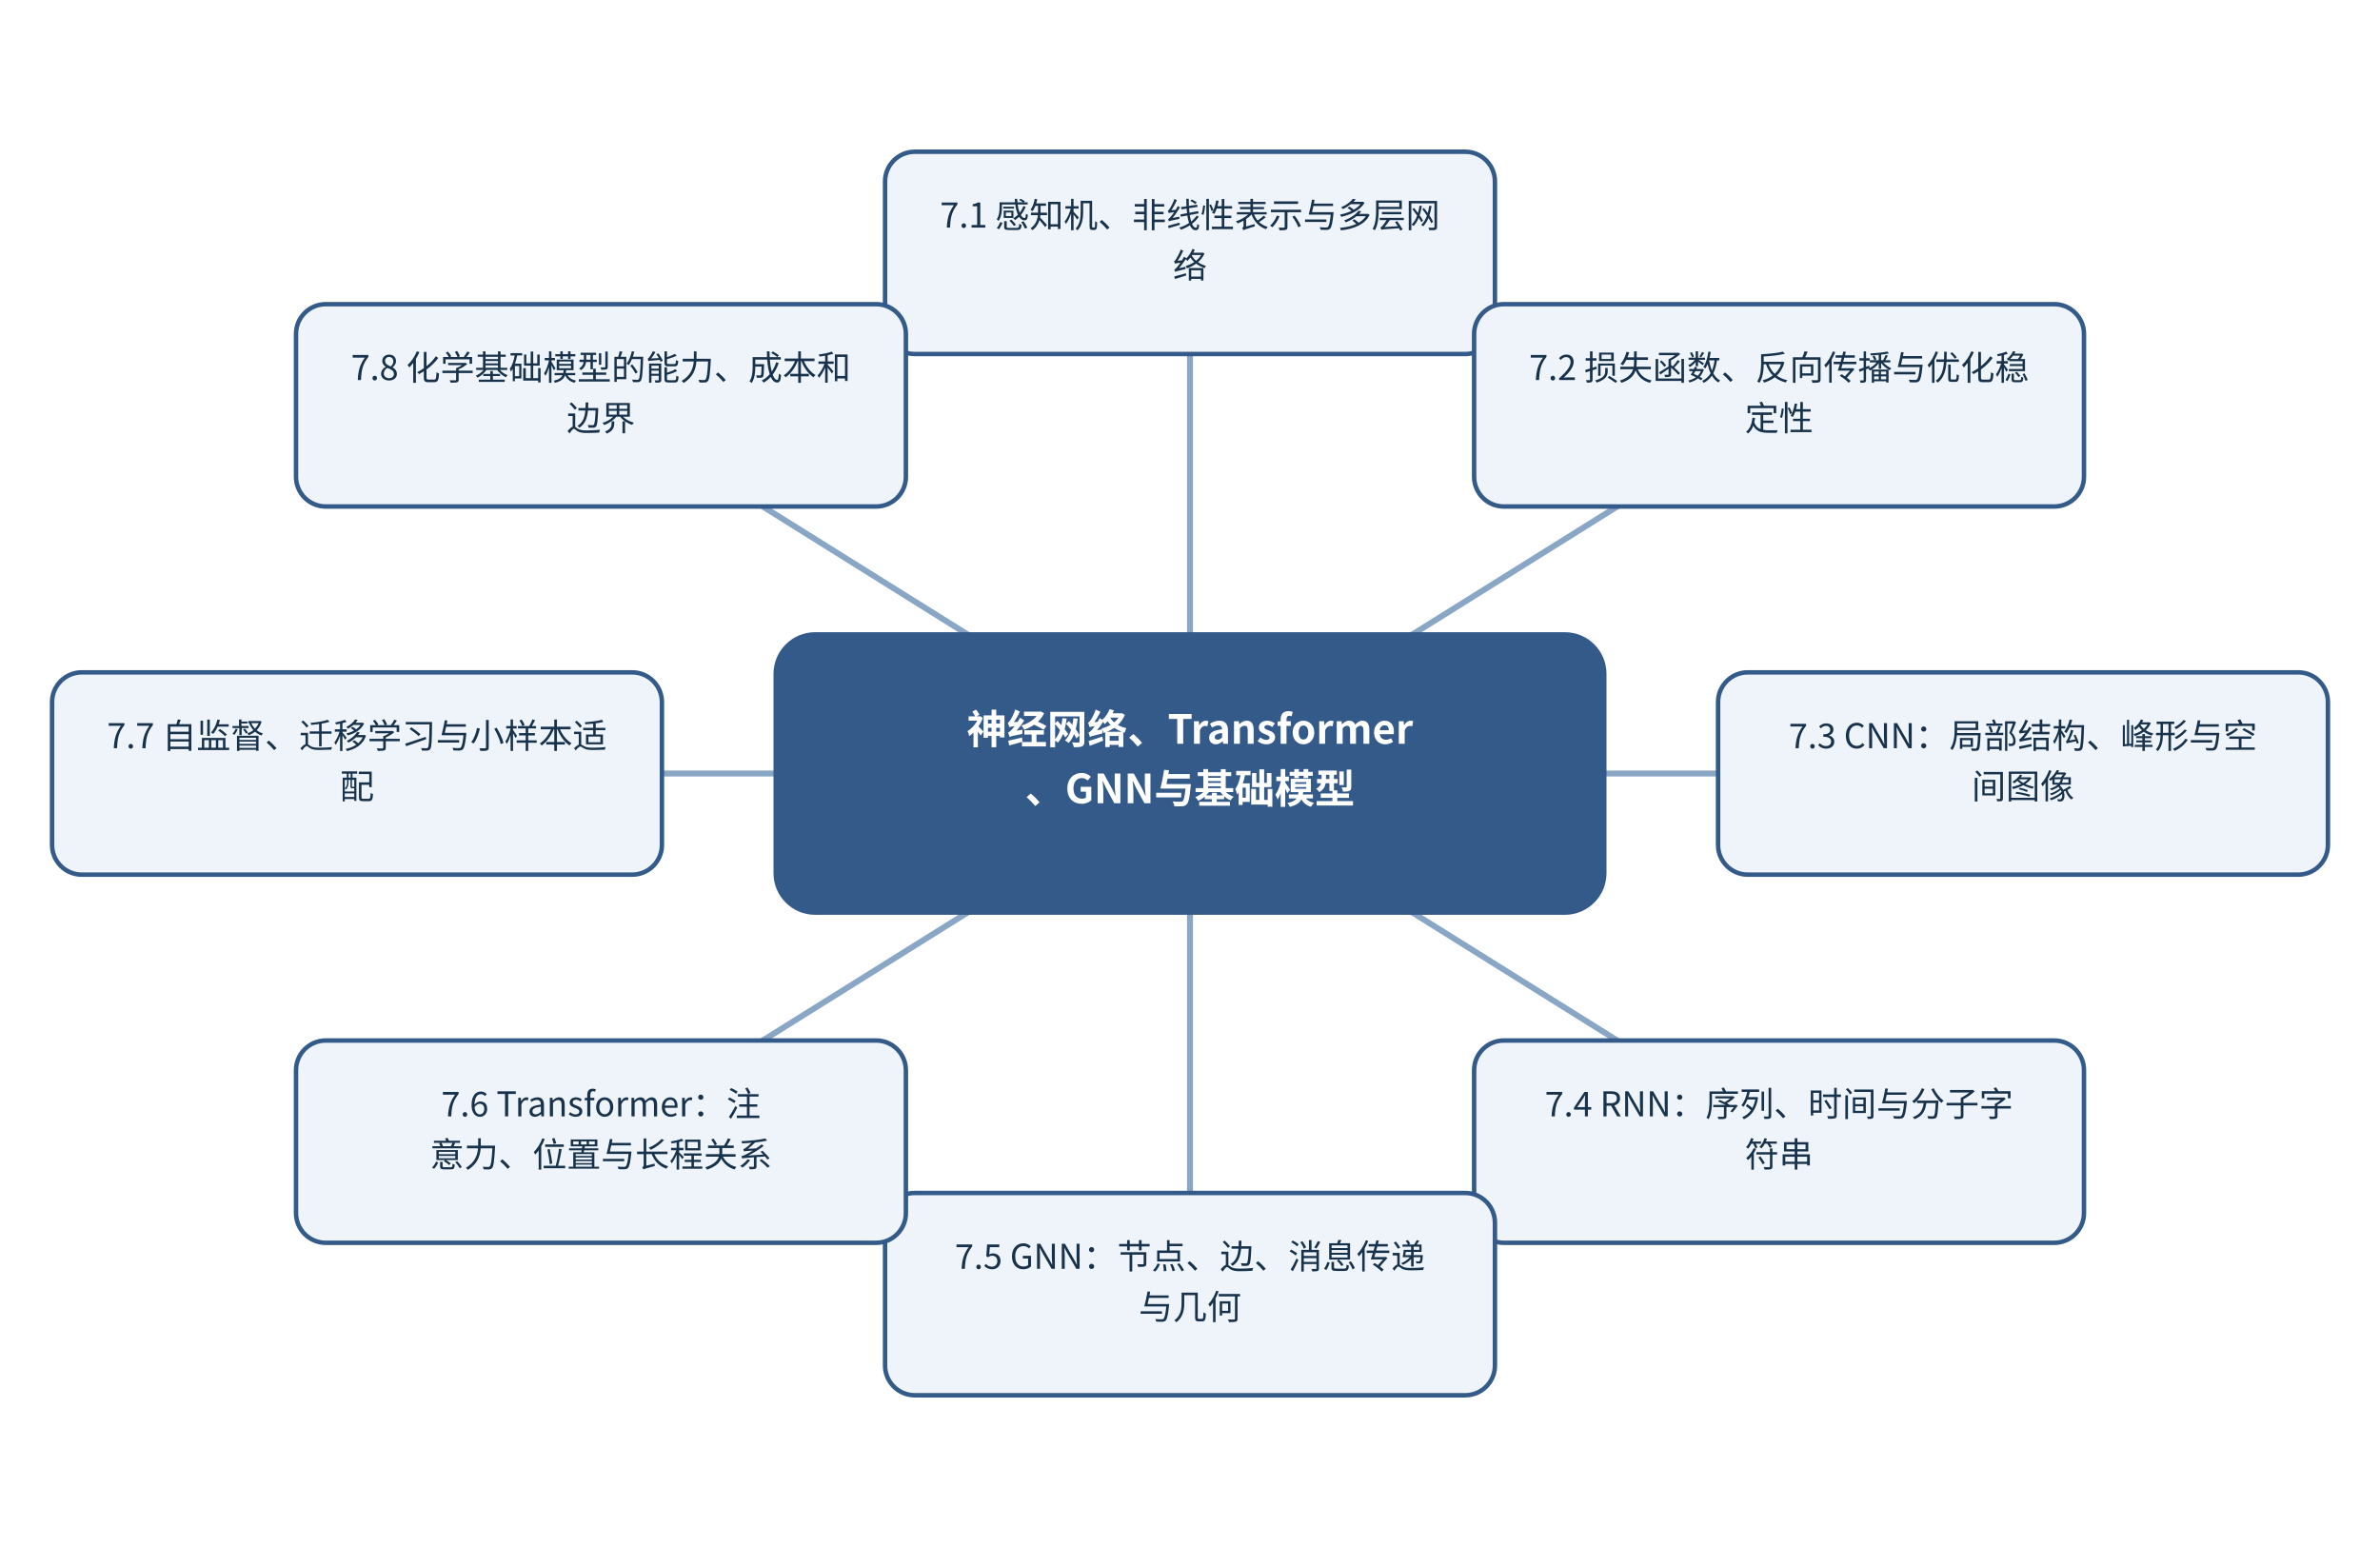
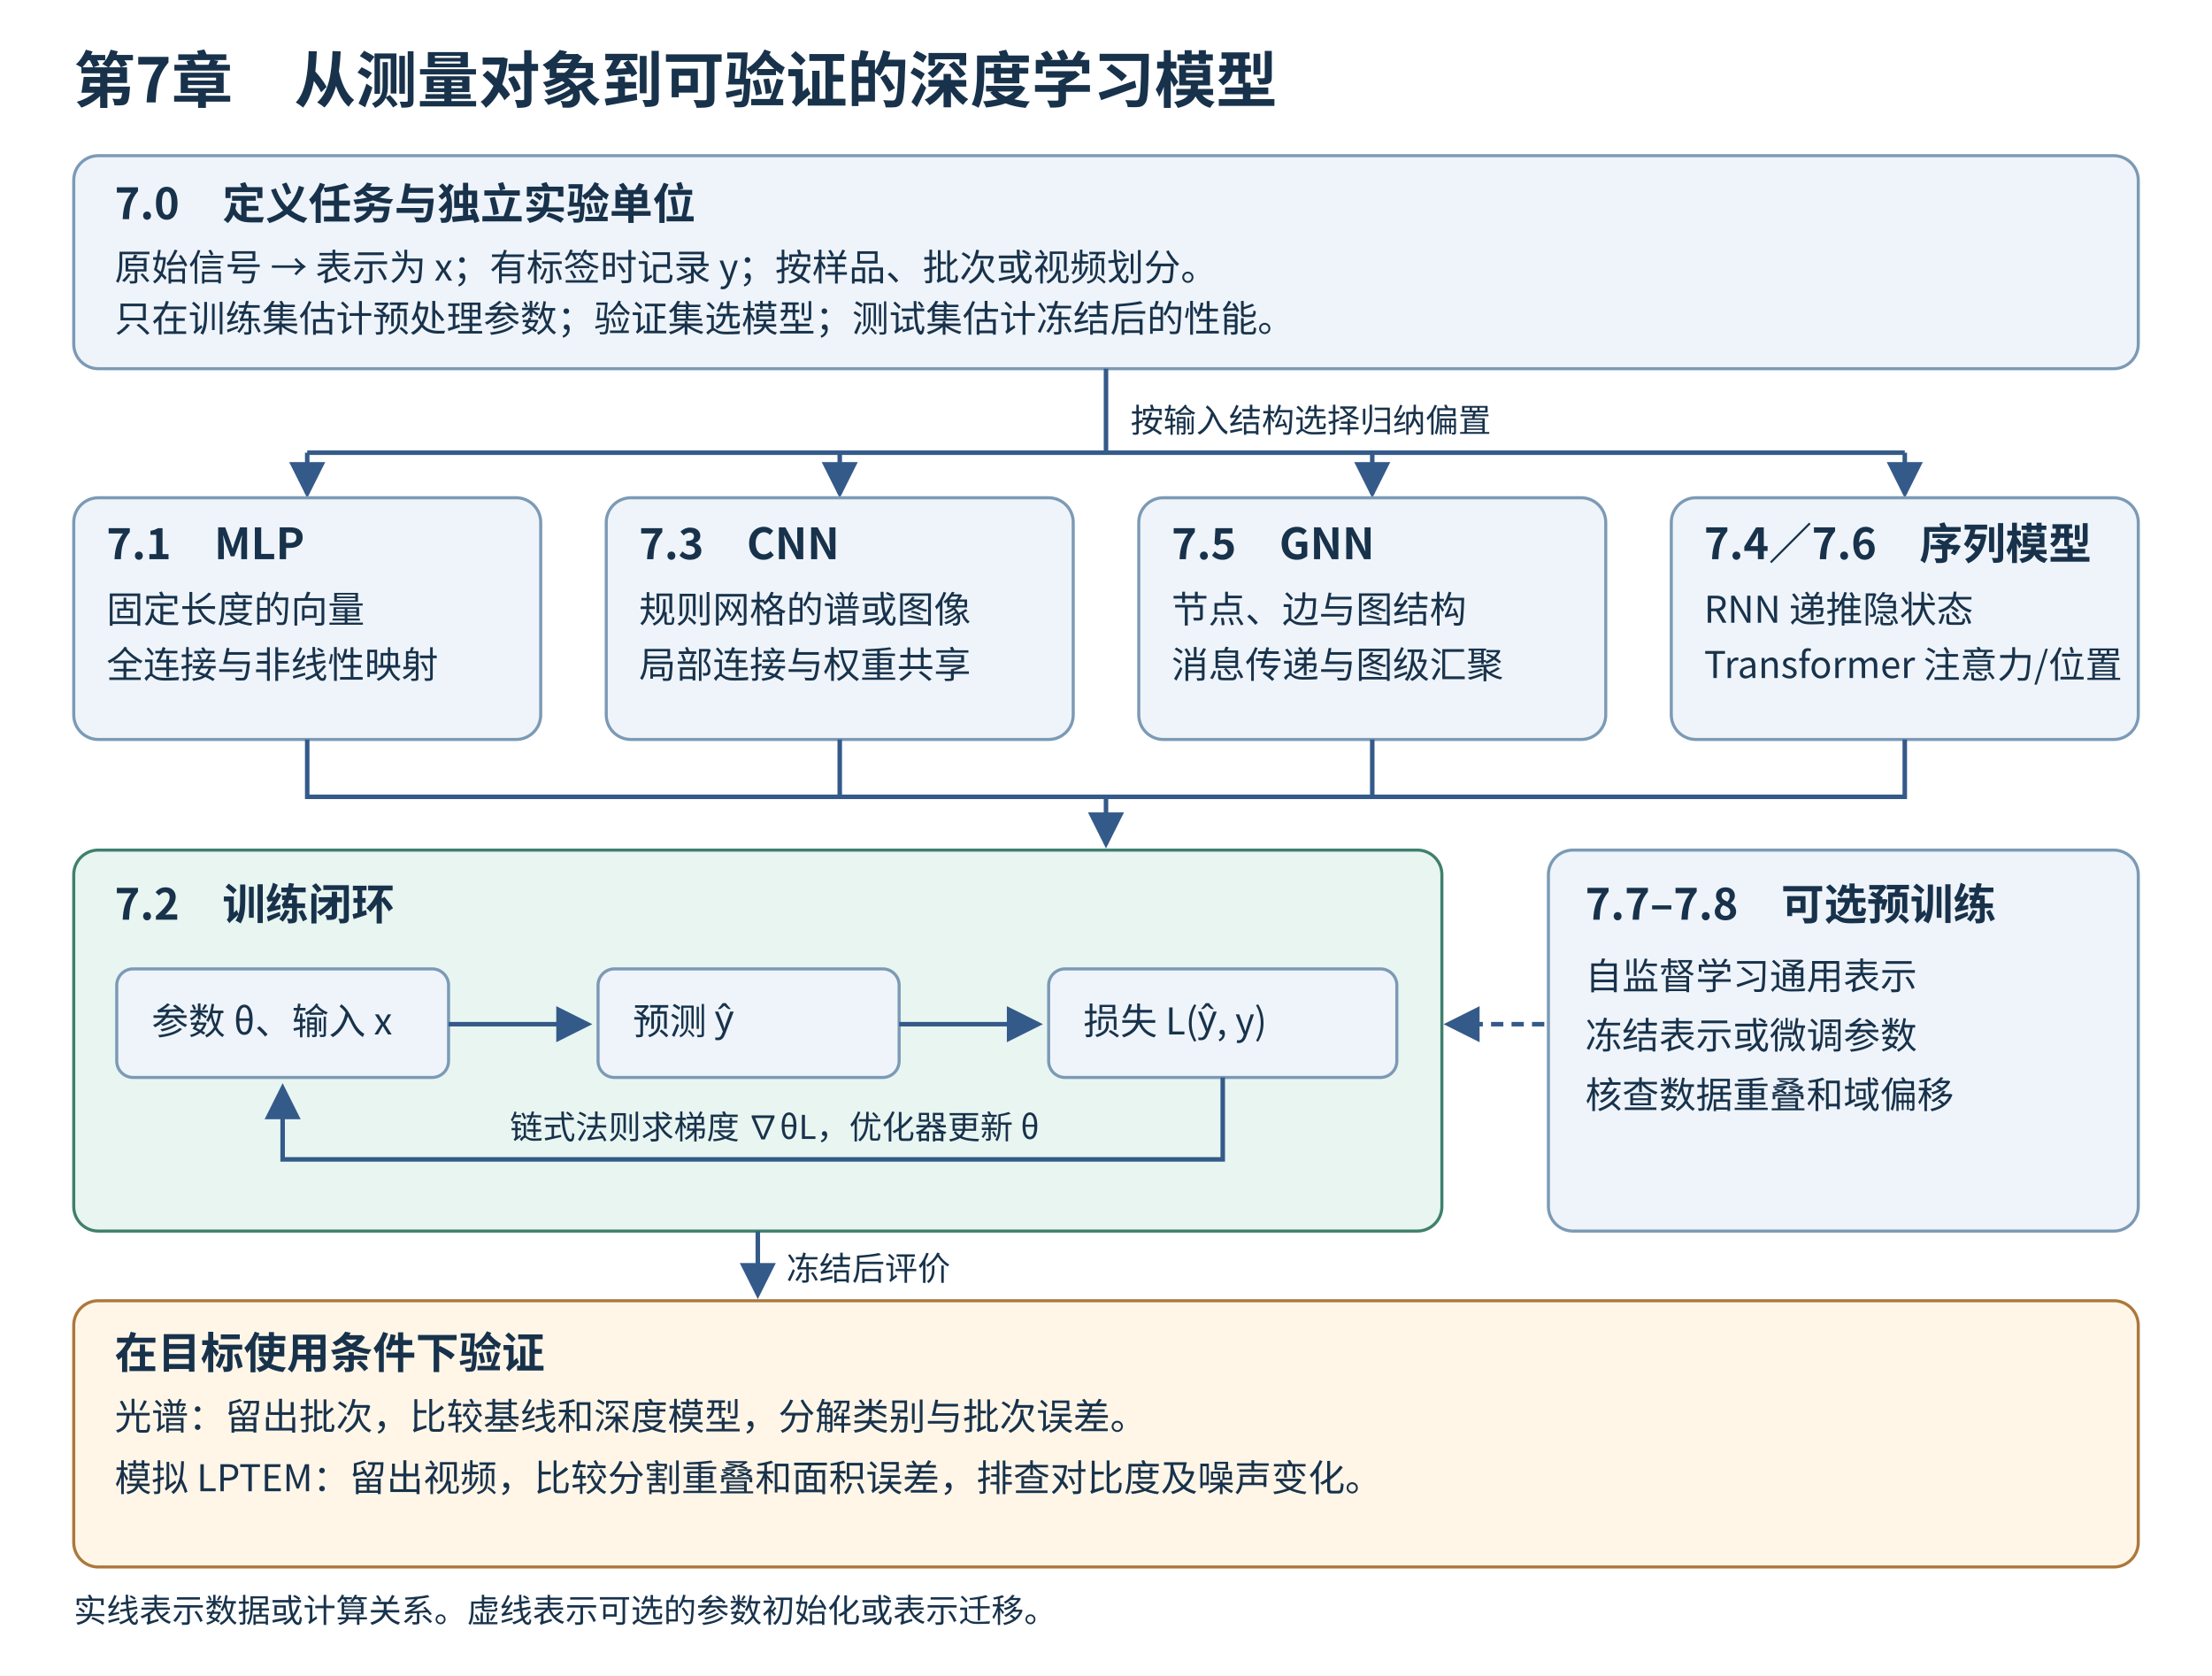
- <svg xmlns="http://www.w3.org/2000/svg" width="1600" height="1040" viewBox="0 0 1600 1040">
-   <rect width="100%" height="100%" fill="#ffffff" />
-   <style>.edge{stroke:#89a7c5;stroke-width:4}.node{fill:#eef4fa;stroke:#345a8a;stroke-width:3}.core{fill:#345a8a}.t{font-family:"Noto Sans CJK SC","PingFang SC",sans-serif;text-anchor:middle;fill:#18324b;font-size:23px}.ct{font-family:"Noto Sans CJK SC","PingFang SC",sans-serif;text-anchor:middle;fill:white;font-weight:700;font-size:27px}</style>
-   <line class="edge" x1="800" y1="520" x2="800.0" y2="170.0" />
-   <line class="edge" x1="800" y1="520" x2="1196.0" y2="272.5" />
-   <line class="edge" x1="800" y1="520" x2="1360.0" y2="520.0" />
-   <line class="edge" x1="800" y1="520" x2="1196.0" y2="767.5" />
-   <line class="edge" x1="800" y1="520" x2="800.0" y2="870.0" />
-   <line class="edge" x1="800" y1="520" x2="404.0" y2="767.5" />
-   <line class="edge" x1="800" y1="520" x2="240.0" y2="520.0" />
-   <line class="edge" x1="800" y1="520" x2="404.0" y2="272.5" />
-   <rect class="core" x="520" y="425" width="560" height="190" rx="28" />
-   <text class="ct" x="800" y="500">神经网络、Transformer</text>
-   <text class="ct" x="800" y="540">、GNN与基础模型</text>
-   <rect class="node" x="595.0" y="102.0" width="410" height="136" rx="20" />
-   <text class="t" x="800.0" y="153.0">7.1 感知机、非线性表示与多层网</text>
-   <text class="t" x="800.0" y="187.0">络</text>
-   <rect class="node" x="991.0" y="204.5" width="410" height="136" rx="20" />
-   <text class="t" x="1196.0" y="255.5">7.2 损失函数、反向传播与优化稳</text>
-   <text class="t" x="1196.0" y="289.5">定性</text>
-   <rect class="node" x="1155.0" y="452.0" width="410" height="136" rx="20" />
-   <text class="t" x="1360.0" y="503.0">7.3 CNN：局部结构、峰形与空</text>
-   <text class="t" x="1360.0" y="537.0">间图像</text>
-   <rect class="node" x="991.0" y="699.5" width="410" height="136" rx="20" />
-   <text class="t" x="1196.0" y="750.5">7.4 RNN：序列、时间与分子字</text>
-   <text class="t" x="1196.0" y="784.5">符串</text>
-   <rect class="node" x="595.0" y="802.0" width="410" height="136" rx="20" />
-   <text class="t" x="800.0" y="853.0">7.5 GNN：节点、边、消息传递</text>
-   <text class="t" x="800.0" y="887.0">与几何</text>
-   <rect class="node" x="199.0" y="699.5" width="410" height="136" rx="20" />
-   <text class="t" x="404.0" y="750.5">7.6 Transformer：注</text>
-   <text class="t" x="404.0" y="784.5">意力、位置与长程关系</text>
-   <rect class="node" x="35.0" y="452.0" width="410" height="136" rx="20" />
-   <text class="t" x="240.0" y="503.0">7.7 自监督、迁移学习与小样本适</text>
-   <text class="t" x="240.0" y="537.0">配</text>
-   <rect class="node" x="199.0" y="204.5" width="410" height="136" rx="20" />
-   <text class="t" x="404.0" y="255.5">7.8 化学基础模型的能力、成本和</text>
-   <text class="t" x="404.0" y="289.5">边界</text>
+ <svg xmlns="http://www.w3.org/2000/svg" viewBox="0 0 1080 818" role="img" aria-labelledby="title desc">
+   <defs>
+     <marker id="arrow" markerWidth="8" markerHeight="8" refX="7" refY="4" orient="auto">
+       <path d="M0 0 L8 4 L0 8 Z" fill="#345a8a" />
+     </marker>
+     <style>
+       text{font-family:"Microsoft YaHei","Noto Sans CJK SC","PingFang SC",sans-serif;fill:#18324b}
+       .title{font-size:30px;font-weight:700}
+       .head{font-size:21px;font-weight:700}
+       .label{font-size:18px}
+       .small{font-size:16px}
+       .line{fill:none;stroke:#345a8a;stroke-width:2.2;marker-end:url(#arrow)}
+       .branch{fill:none;stroke:#345a8a;stroke-width:2.2}
+       .card{fill:#eef4fa;stroke:#7c9ab5;stroke-width:1.5}
+       .accent{fill:#e8f5f1;stroke:#3f806d;stroke-width:1.5}
+       .warning{fill:#fff6e8;stroke:#ac783c;stroke-width:1.5}
+     </style>
+   </defs>
+   <rect width="1080" height="818" fill="#fff" />
+   <text class="title" x="36" y="50">第7章　从测量对象到可验证的深度学习模型</text>
+   <rect class="card" x="36" y="76" width="1008" height="104" rx="12" />
+   <text class="head" x="56" y="107">7.0　定义任务与独立实验单位</text>
+   <text class="label" x="56" y="137">原始信号 → 表示为 x；有标签时记录 y；按样品、批次或视频划分。</text>
+   <text class="label" x="56" y="162">只在训练集估计预处理参数；验证集选模型；测试集估计冻结后的性能。</text>
+   <path class="branch" d="M540 180 V221 M150 221 H930" />
+   <text class="small" x="552" y="211">按输入结构选择归纳偏置</text>
+   <path class="line" d="M150 221 V241" />
+   <path class="line" d="M410 221 V241" />
+   <path class="line" d="M670 221 V241" />
+   <path class="line" d="M930 221 V241" />
+   <g transform="translate(36 243)">
+     <rect class="card" width="228" height="118" rx="12" />
+     <text class="head" x="16" y="30">7.1　MLP</text>
+     <text class="label" x="16" y="61">固定长度的向量</text>
+     <text class="label" x="16" y="88">全连接与非线性映射</text>
+   </g>
+   <g transform="translate(296 243)">
+     <rect class="card" width="228" height="118" rx="12" />
+     <text class="head" x="16" y="30">7.3　CNN</text>
+     <text class="label" x="16" y="61">规则网格的谱或图像</text>
+     <text class="label" x="16" y="88">局部连接与权重共享</text>
+   </g>
+   <g transform="translate(556 243)">
+     <rect class="card" width="228" height="118" rx="12" />
+     <text class="head" x="16" y="30">7.5　GNN</text>
+     <text class="label" x="16" y="61">节点、边与图结构</text>
+     <text class="label" x="16" y="88">消息传递与图级汇聚</text>
+   </g>
+   <g transform="translate(816 243)">
+     <rect class="card" width="228" height="118" rx="12" />
+     <text class="head" x="16" y="30">7.4／7.6　序列模型</text>
+     <text class="label" x="16" y="61">RNN 递推隐状态</text>
+     <text class="label" x="16" y="88">Transformer 注意力/位置</text>
+   </g>
+   <path class="branch" d="M150 361 V389 H930 V361 M410 361 V389 M670 361 V389" />
+   <path class="line" d="M540 389 V412" />
+   <rect class="accent" x="36" y="415" width="668" height="186" rx="12" />
+   <text class="head" x="56" y="449">7.2　训练闭环</text>
+   <rect class="card" x="57" y="473" width="162" height="53" rx="8" />
+   <rect class="card" x="292" y="473" width="147" height="53" rx="8" />
+   <rect class="card" x="512" y="473" width="170" height="53" rx="8" />
+   <text class="label" x="74" y="505">参数 θ、输入 x</text>
+   <text class="label" x="309" y="505">预测 ŷ</text>
+   <text class="label" x="529" y="505">损失 L(ŷ, y)</text>
+   <path class="line" d="M219 500 H287" />
+   <path class="line" d="M439 500 H507" />
+   <path class="line" d="M597 526 V566 H138 V531" />
+   <text class="small" x="249" y="556">链式法则求梯度 ∇θL，优化器更新 θ</text>
+   <rect class="card" x="756" y="415" width="288" height="186" rx="12" />
+   <text class="head" x="774" y="449">7.7–7.8　可选预训练</text>
+   <text class="label" x="774" y="483">自监督学习通用表示</text>
+   <text class="label" x="774" y="512">冻结表示或微调参数</text>
+   <text class="label" x="774" y="541">核查数据重叠和域偏移</text>
+   <path class="line" d="M754 500 H707" stroke-dasharray="6 4" />
+   <path class="line" d="M370 601 V632" />
+   <text class="small" x="384" y="625">冻结后评价</text>
+   <rect class="warning" x="36" y="635" width="1008" height="130" rx="12" />
+   <text class="head" x="56" y="668">在目标使用条件下验证</text>
+   <text class="label" x="56" y="698">光谱：留出批次，比较基线和深度模型，分解类别与批次误差。</text>
+   <text class="label" x="56" y="728">模拟 LPTEM：留出视频，比较分割重叠和面积误差，排查对比度及噪声变化。</text>
+   <text class="small" x="36" y="792">实线表示数据或计算关系。虚线表示可选的参数初始化或表示迁移。</text>
</svg>
